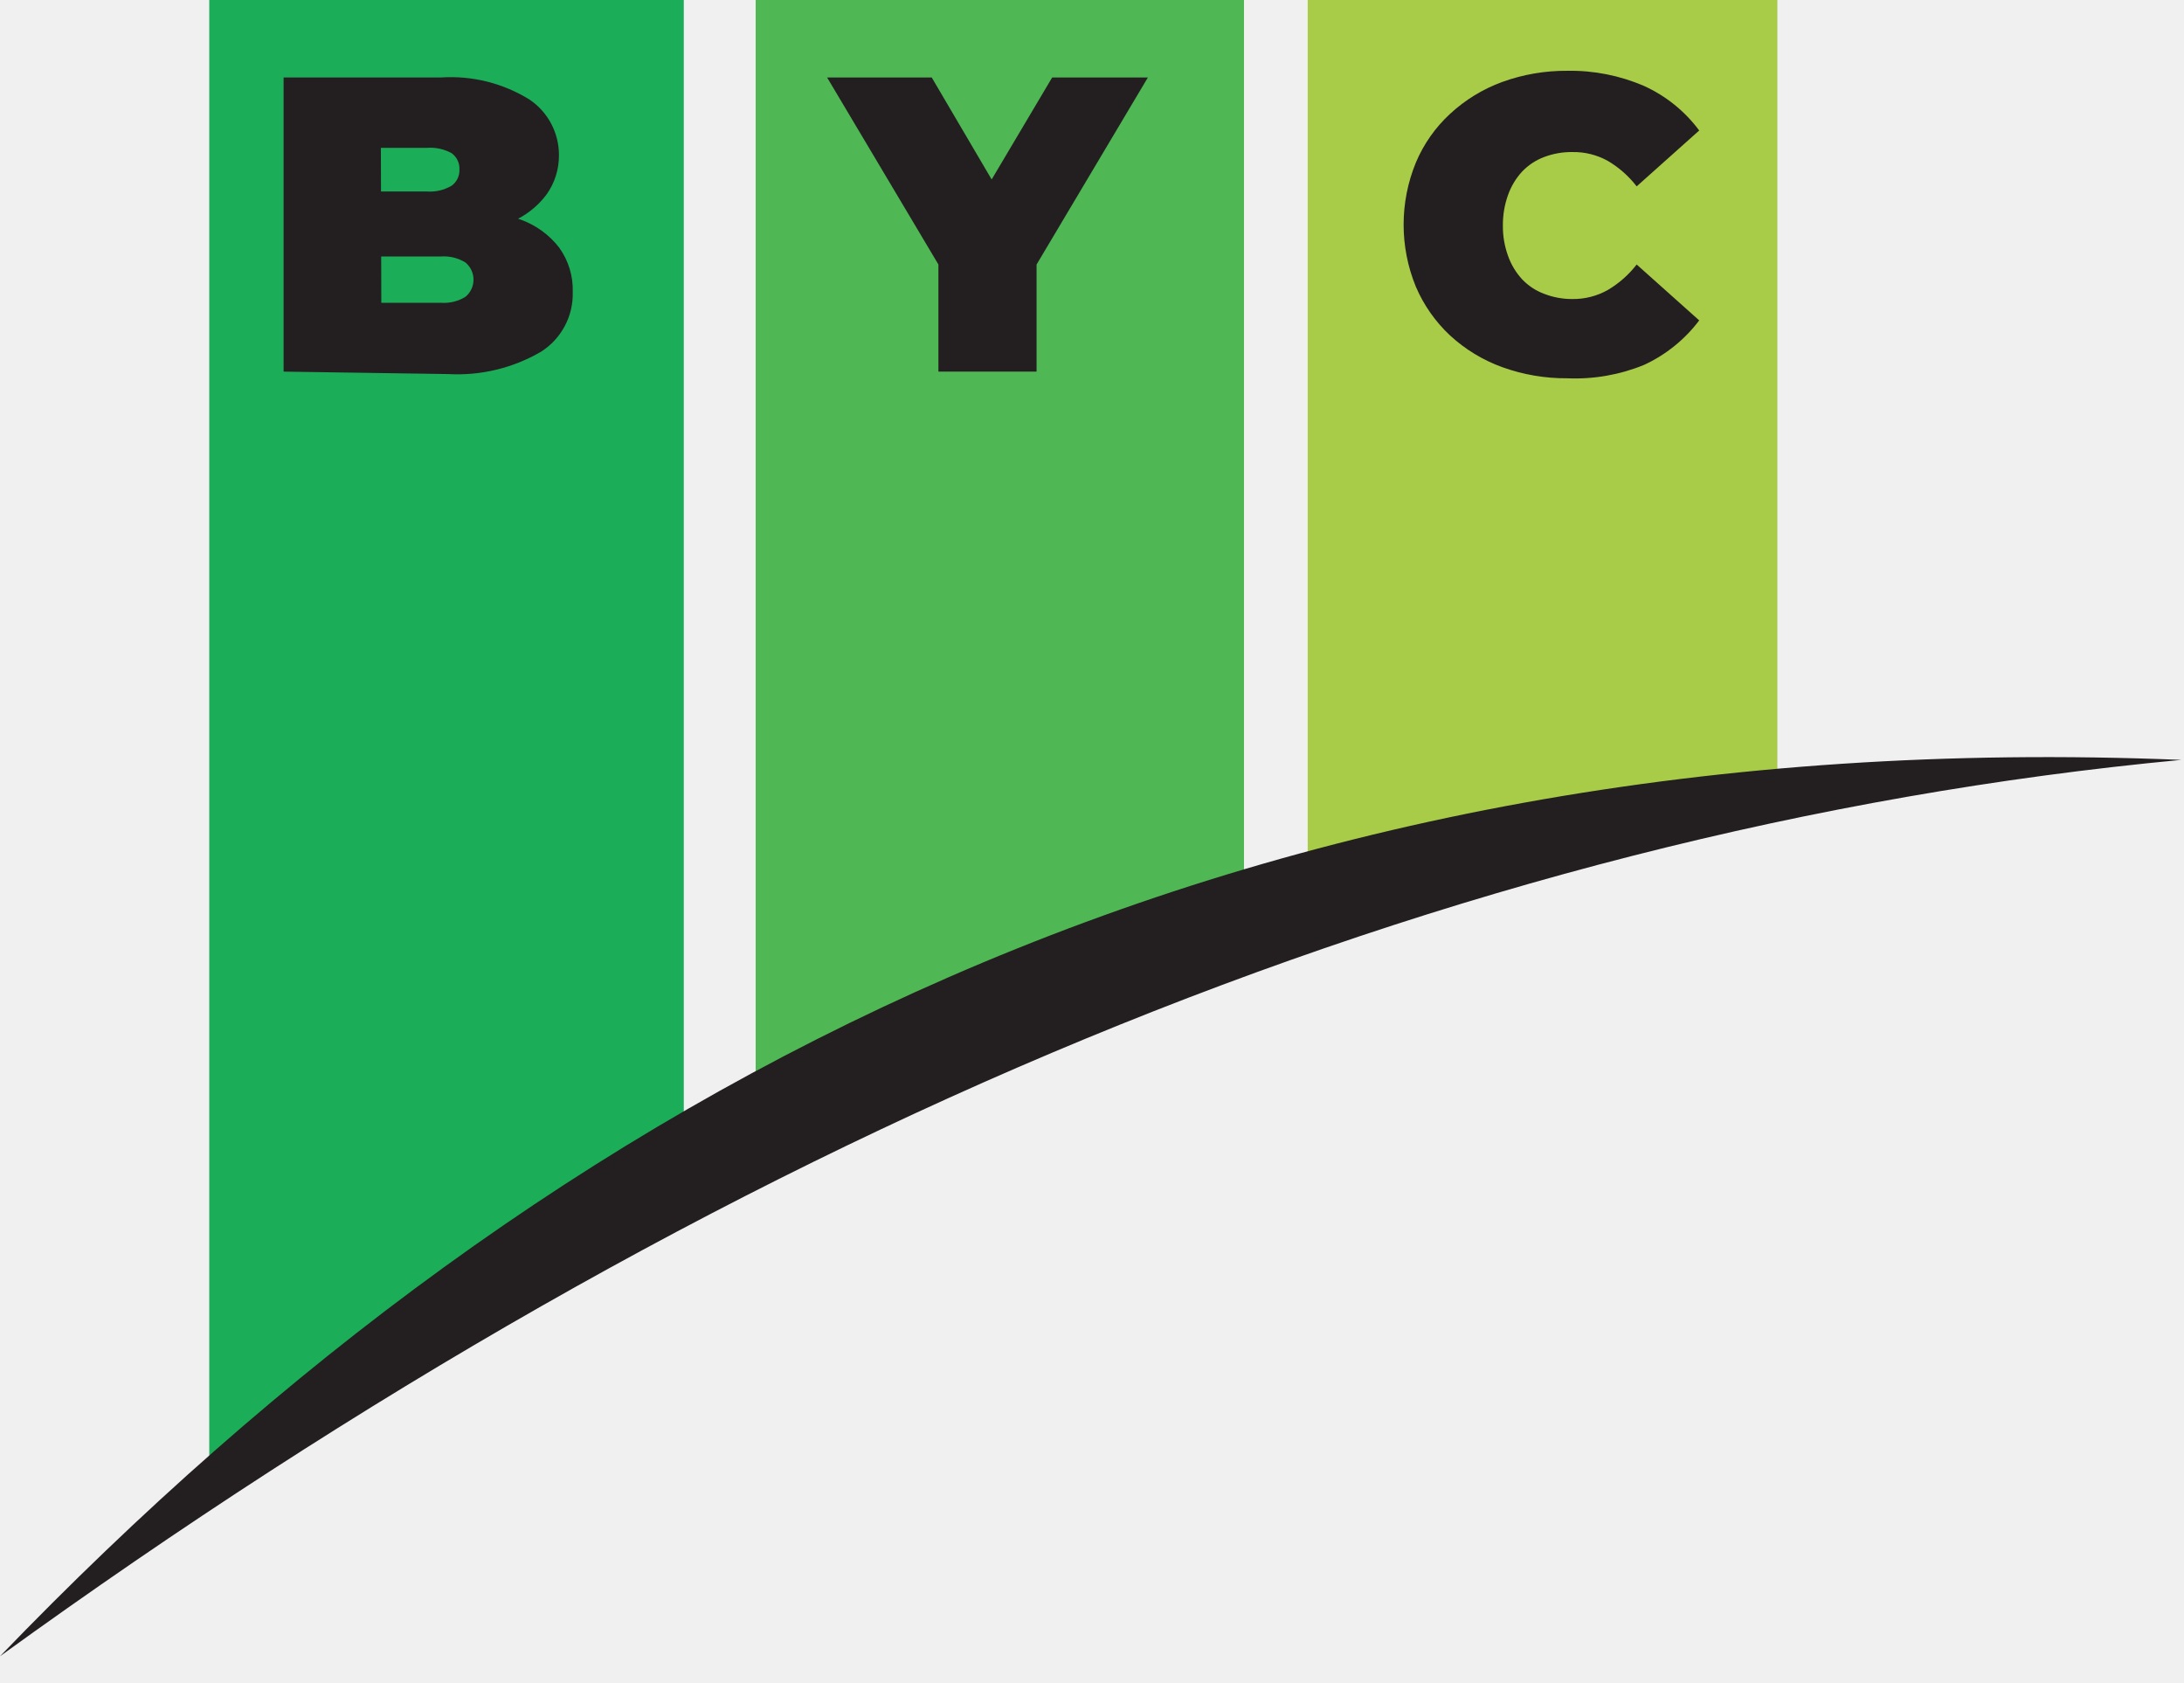
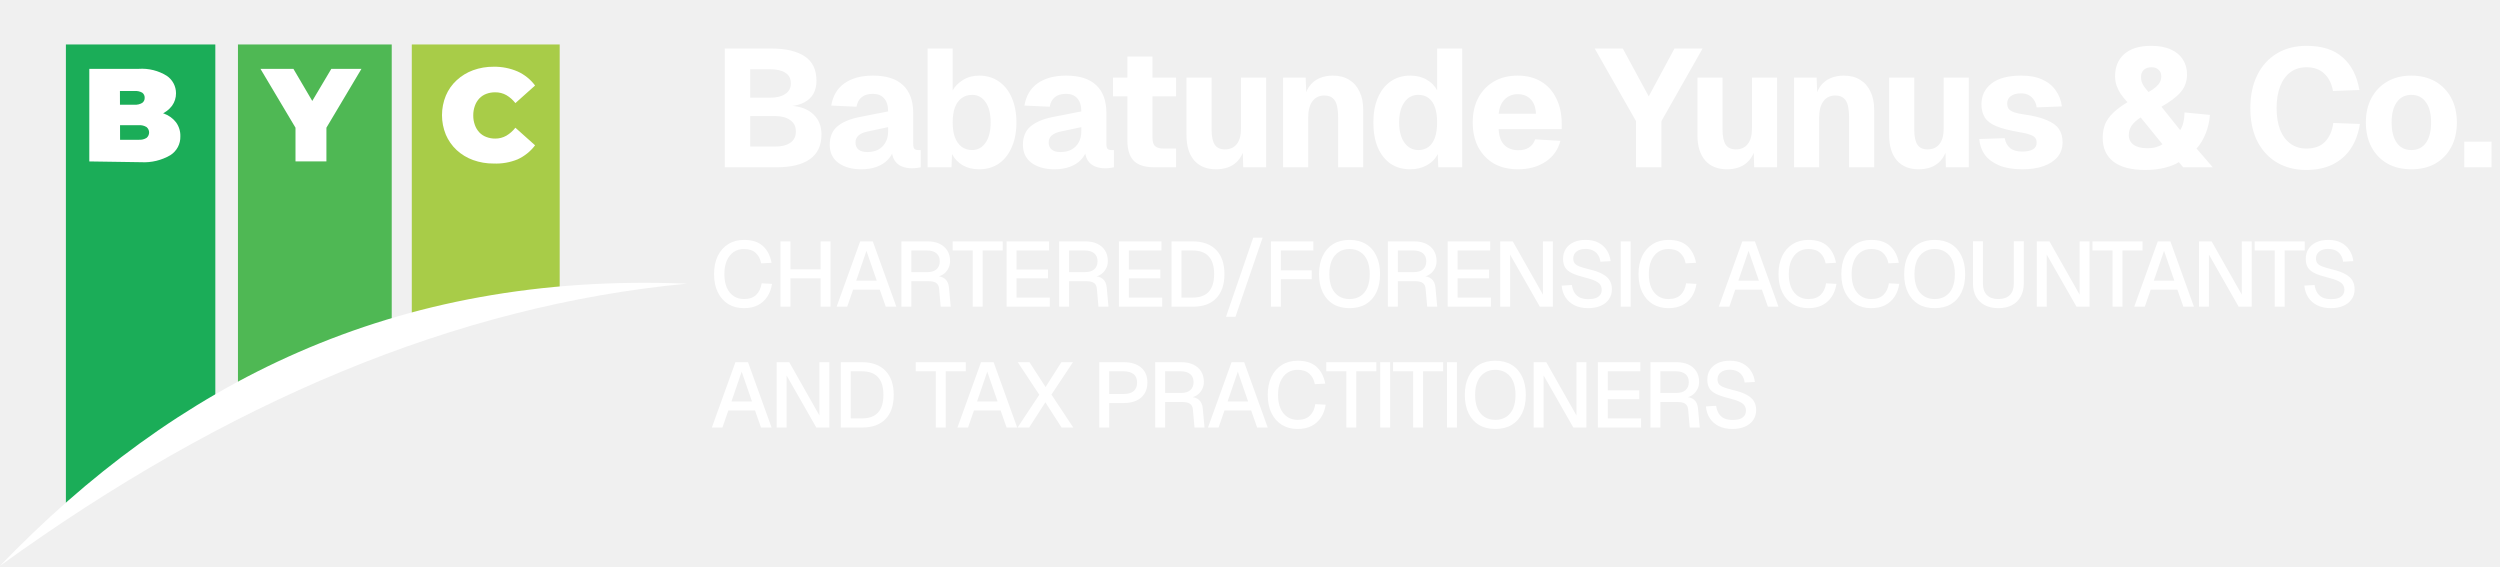
- <svg xmlns="http://www.w3.org/2000/svg" width="74" height="57" viewBox="0 0 74 57" fill="none">
-   <path d="M7.09 0H23.169V38.29L7.09 49.957V0Z" fill="#1BAD58" />
-   <path d="M25.604 0H42.15V30.416L25.604 37.03V0Z" fill="#4FB854" />
-   <path d="M60.222 0V27.105L44.309 30.416V0H60.222Z" fill="#A8CC48" />
-   <path d="M73.91 25.74C42.234 24.451 18.855 36.533 0 56.104C24.375 38.464 49.082 28.078 73.91 25.74Z" fill="#231F20" />
-   <path d="M9.609 12.588V2.625H14.934C15.994 2.553 17.049 2.817 17.951 3.379C18.255 3.587 18.505 3.866 18.677 4.192C18.849 4.518 18.939 4.881 18.939 5.249C18.944 5.73 18.796 6.201 18.516 6.592C18.204 7.008 17.784 7.331 17.302 7.527C16.675 7.77 16.006 7.885 15.334 7.866L15.62 7.112C16.306 7.096 16.988 7.206 17.634 7.436C18.153 7.621 18.609 7.951 18.946 8.387C19.262 8.825 19.424 9.355 19.406 9.895C19.417 10.297 19.324 10.694 19.134 11.048C18.945 11.403 18.667 11.702 18.328 11.916C17.378 12.469 16.287 12.732 15.19 12.671L9.609 12.588ZM12.92 10.257H14.941C15.232 10.278 15.523 10.207 15.771 10.053C15.857 9.983 15.925 9.894 15.972 9.794C16.02 9.693 16.044 9.584 16.044 9.473C16.044 9.362 16.02 9.252 15.972 9.152C15.925 9.052 15.857 8.963 15.771 8.892C15.523 8.739 15.232 8.667 14.941 8.688H12.679V6.486H14.466C14.759 6.508 15.051 6.439 15.303 6.29C15.389 6.228 15.457 6.146 15.503 6.052C15.549 5.957 15.571 5.852 15.567 5.747C15.573 5.639 15.552 5.532 15.506 5.435C15.46 5.337 15.39 5.253 15.303 5.189C15.048 5.049 14.757 4.986 14.466 5.008H12.905L12.92 10.257Z" fill="#231F20" />
-   <path d="M31.796 12.588V8.221L32.55 10.227L28.025 2.625H31.57L34.624 7.821H32.566L35.65 2.625H38.893L34.368 10.227L35.122 8.221V12.588H31.796Z" fill="#231F20" />
-   <path d="M53.109 12.814C52.356 12.82 51.608 12.692 50.9 12.437C50.246 12.2 49.646 11.836 49.135 11.366C48.637 10.902 48.242 10.339 47.974 9.714C47.42 8.366 47.42 6.854 47.974 5.506C48.238 4.878 48.634 4.315 49.135 3.854C49.646 3.382 50.246 3.015 50.9 2.776C51.608 2.52 52.356 2.392 53.109 2.398C54.001 2.383 54.885 2.558 55.704 2.911C56.445 3.248 57.089 3.767 57.574 4.42L55.455 6.313C55.188 5.967 54.858 5.675 54.482 5.453C54.116 5.248 53.702 5.143 53.283 5.151C52.956 5.145 52.631 5.202 52.325 5.317C52.039 5.423 51.781 5.593 51.571 5.815C51.361 6.044 51.199 6.313 51.096 6.607C50.977 6.938 50.919 7.288 50.922 7.64C50.918 7.989 50.977 8.337 51.096 8.666C51.199 8.959 51.361 9.228 51.571 9.458C51.781 9.68 52.039 9.85 52.325 9.955C52.63 10.073 52.956 10.132 53.283 10.129C53.703 10.134 54.117 10.027 54.482 9.82C54.858 9.597 55.188 9.305 55.455 8.96L57.574 10.853C57.085 11.502 56.442 12.02 55.704 12.361C54.882 12.697 53.997 12.852 53.109 12.814Z" fill="#231F20" />
+ <svg xmlns="http://www.w3.org/2000/svg" width="269" height="61" viewBox="0 0 269 61" fill="none">
+   <path d="M7.09 4.782H23.169V43.072L7.09 54.739V4.782Z" fill="#1BAD58" />
+   <path d="M25.604 4.782H42.15V35.198L25.604 41.813V4.782Z" fill="#4FB854" />
+   <path d="M60.222 4.782V31.888L44.309 35.198V4.782H60.222Z" fill="#A8CC48" />
+   <path d="M73.91 30.523C42.234 29.233 18.855 41.315 0 60.886C24.375 43.246 49.082 32.861 73.91 30.523Z" fill="white" />
+   <path d="M9.609 17.37V7.407H14.934C15.994 7.336 17.049 7.599 17.951 8.161C18.255 8.369 18.505 8.648 18.677 8.974C18.849 9.3 18.939 9.663 18.939 10.031C18.944 10.512 18.796 10.983 18.516 11.374C18.204 11.79 17.784 12.113 17.302 12.309C16.675 12.552 16.006 12.667 15.334 12.649L15.62 11.894C16.306 11.878 16.988 11.988 17.634 12.219C18.153 12.403 18.609 12.733 18.946 13.169C19.262 13.607 19.424 14.137 19.406 14.677C19.417 15.079 19.324 15.476 19.134 15.831C18.945 16.185 18.667 16.484 18.328 16.698C17.378 17.252 16.287 17.514 15.19 17.453L9.609 17.37ZM12.92 15.039H14.941C15.232 15.06 15.523 14.989 15.771 14.836C15.857 14.765 15.925 14.676 15.972 14.576C16.02 14.475 16.044 14.366 16.044 14.255C16.044 14.144 16.02 14.034 15.972 13.934C15.925 13.834 15.857 13.745 15.771 13.674C15.523 13.521 15.232 13.45 14.941 13.471H12.679V11.268H14.466C14.759 11.29 15.051 11.221 15.303 11.072C15.389 11.01 15.457 10.928 15.503 10.834C15.549 10.739 15.571 10.634 15.567 10.529C15.573 10.422 15.552 10.314 15.506 10.217C15.46 10.119 15.39 10.035 15.303 9.971C15.048 9.831 14.757 9.768 14.466 9.79H12.905L12.92 15.039Z" fill="white" />
+   <path d="M31.796 17.37V13.003L32.55 15.009L28.025 7.407H31.57L34.624 12.604H32.566L35.65 7.407H38.893L34.368 15.009L35.122 13.003V17.37H31.796Z" fill="white" />
+   <path d="M53.109 17.596C52.356 17.602 51.608 17.475 50.9 17.219C50.246 16.983 49.646 16.619 49.135 16.148C48.637 15.684 48.242 15.121 47.974 14.496C47.42 13.148 47.42 11.636 47.974 10.288C48.238 9.66 48.634 9.097 49.135 8.636C49.646 8.164 50.246 7.797 50.9 7.558C51.608 7.302 52.356 7.174 53.109 7.181C54.001 7.165 54.885 7.34 55.704 7.693C56.445 8.03 57.089 8.549 57.574 9.202L55.455 11.095C55.188 10.749 54.858 10.457 54.482 10.235C54.116 10.03 53.702 9.926 53.283 9.933C52.956 9.928 52.631 9.984 52.325 10.099C52.039 10.205 51.781 10.375 51.571 10.597C51.361 10.826 51.199 11.096 51.096 11.389C50.977 11.72 50.919 12.07 50.922 12.422C50.918 12.772 50.977 13.119 51.096 13.448C51.199 13.741 51.361 14.011 51.571 14.24C51.781 14.462 52.039 14.632 52.325 14.738C52.63 14.856 52.956 14.915 53.283 14.911C53.703 14.916 54.117 14.809 54.482 14.602C54.858 14.379 55.188 14.088 55.455 13.742L57.574 15.635C57.085 16.284 56.442 16.802 55.704 17.143C54.882 17.48 53.997 17.634 53.109 17.596Z" fill="white" />
+   <path d="M77.987 18V5.22H82.955C84.539 5.22 85.751 5.502 86.591 6.066C87.431 6.618 87.851 7.494 87.851 8.694C87.851 9.222 87.743 9.684 87.527 10.08C87.311 10.464 86.993 10.77 86.573 10.998C86.165 11.226 85.667 11.364 85.079 11.412V11.376C86.147 11.448 86.963 11.76 87.527 12.312C88.103 12.852 88.391 13.572 88.391 14.472C88.391 15.66 87.971 16.548 87.131 17.136C86.303 17.712 85.115 18 83.567 18H77.987ZM80.723 15.768H83.441C84.101 15.768 84.629 15.636 85.025 15.372C85.433 15.096 85.637 14.688 85.637 14.148C85.637 13.608 85.433 13.2 85.025 12.924C84.629 12.636 84.101 12.492 83.441 12.492H80.723V15.768ZM80.723 10.512H82.883C83.555 10.512 84.089 10.38 84.485 10.116C84.893 9.852 85.097 9.474 85.097 8.982C85.097 8.454 84.899 8.07 84.503 7.83C84.119 7.578 83.579 7.452 82.883 7.452H80.723V10.512ZM92.663 18.216C91.667 18.216 90.851 17.988 90.215 17.532C89.591 17.064 89.279 16.416 89.279 15.588C89.279 14.736 89.543 14.082 90.071 13.626C90.611 13.158 91.403 12.816 92.447 12.6L95.561 11.988C95.561 11.364 95.417 10.896 95.129 10.584C94.853 10.26 94.451 10.098 93.923 10.098C93.407 10.098 93.005 10.218 92.717 10.458C92.429 10.686 92.243 11.028 92.159 11.484L89.441 11.358C89.621 10.302 90.095 9.504 90.863 8.964C91.643 8.412 92.663 8.136 93.923 8.136C95.363 8.136 96.443 8.478 97.163 9.162C97.895 9.846 98.261 10.848 98.261 12.168V15.462C98.261 15.738 98.303 15.924 98.387 16.02C98.483 16.104 98.621 16.146 98.801 16.146H99.071V18C98.987 18.024 98.849 18.048 98.657 18.072C98.477 18.096 98.297 18.108 98.117 18.108C97.733 18.108 97.373 18.042 97.037 17.91C96.713 17.778 96.449 17.556 96.245 17.244C96.041 16.92 95.939 16.464 95.939 15.876L96.173 16.056C96.053 16.488 95.837 16.866 95.525 17.19C95.225 17.514 94.829 17.766 94.337 17.946C93.857 18.126 93.299 18.216 92.663 18.216ZM93.311 16.362C93.755 16.362 94.145 16.278 94.481 16.11C94.817 15.93 95.081 15.672 95.273 15.336C95.465 15 95.561 14.604 95.561 14.148V13.68L93.365 14.148C92.933 14.232 92.603 14.376 92.375 14.58C92.159 14.772 92.051 15.024 92.051 15.336C92.051 15.66 92.159 15.912 92.375 16.092C92.591 16.272 92.903 16.362 93.311 16.362ZM105.352 18.216C104.68 18.216 104.092 18.072 103.588 17.784C103.096 17.496 102.712 17.094 102.436 16.578L102.382 18H99.808V5.22H102.508V9.72C102.76 9.276 103.132 8.904 103.624 8.604C104.116 8.292 104.692 8.136 105.352 8.136C106.168 8.136 106.876 8.346 107.476 8.766C108.076 9.174 108.538 9.756 108.862 10.512C109.198 11.268 109.366 12.156 109.366 13.176C109.366 14.196 109.198 15.084 108.862 15.84C108.538 16.596 108.076 17.184 107.476 17.604C106.876 18.012 106.168 18.216 105.352 18.216ZM104.596 16.146C105.196 16.146 105.676 15.888 106.036 15.372C106.408 14.844 106.594 14.112 106.594 13.176C106.594 12.24 106.414 11.514 106.054 10.998C105.694 10.47 105.214 10.206 104.614 10.206C104.17 10.206 103.786 10.326 103.462 10.566C103.15 10.794 102.91 11.13 102.742 11.574C102.586 12.018 102.508 12.552 102.508 13.176C102.508 13.788 102.586 14.316 102.742 14.76C102.91 15.204 103.15 15.546 103.462 15.786C103.786 16.026 104.164 16.146 104.596 16.146ZM113.45 18.216C112.454 18.216 111.638 17.988 111.002 17.532C110.378 17.064 110.066 16.416 110.066 15.588C110.066 14.736 110.33 14.082 110.858 13.626C111.398 13.158 112.19 12.816 113.234 12.6L116.348 11.988C116.348 11.364 116.204 10.896 115.916 10.584C115.64 10.26 115.238 10.098 114.71 10.098C114.194 10.098 113.792 10.218 113.504 10.458C113.216 10.686 113.03 11.028 112.946 11.484L110.228 11.358C110.408 10.302 110.882 9.504 111.65 8.964C112.43 8.412 113.45 8.136 114.71 8.136C116.15 8.136 117.23 8.478 117.95 9.162C118.682 9.846 119.048 10.848 119.048 12.168V15.462C119.048 15.738 119.09 15.924 119.174 16.02C119.27 16.104 119.408 16.146 119.588 16.146H119.858V18C119.774 18.024 119.636 18.048 119.444 18.072C119.264 18.096 119.084 18.108 118.904 18.108C118.52 18.108 118.16 18.042 117.824 17.91C117.5 17.778 117.236 17.556 117.032 17.244C116.828 16.92 116.726 16.464 116.726 15.876L116.96 16.056C116.84 16.488 116.624 16.866 116.312 17.19C116.012 17.514 115.616 17.766 115.124 17.946C114.644 18.126 114.086 18.216 113.45 18.216ZM114.098 16.362C114.542 16.362 114.932 16.278 115.268 16.11C115.604 15.93 115.868 15.672 116.06 15.336C116.252 15 116.348 14.604 116.348 14.148V13.68L114.152 14.148C113.72 14.232 113.39 14.376 113.162 14.58C112.946 14.772 112.838 15.024 112.838 15.336C112.838 15.66 112.946 15.912 113.162 16.092C113.378 16.272 113.69 16.362 114.098 16.362ZM124.204 18C123.208 18 122.476 17.772 122.008 17.316C121.54 16.848 121.306 16.11 121.306 15.102V6.084H124.006V14.778C124.006 15.246 124.102 15.564 124.294 15.732C124.498 15.9 124.798 15.984 125.194 15.984H126.544V18H124.204ZM119.758 10.368V8.352H126.544V10.368H119.758ZM130.835 18.216C129.839 18.216 129.059 17.898 128.495 17.262C127.943 16.614 127.667 15.714 127.667 14.562V8.352H130.367V13.932C130.367 14.676 130.481 15.222 130.709 15.57C130.937 15.906 131.297 16.074 131.789 16.074C132.341 16.074 132.767 15.888 133.067 15.516C133.379 15.132 133.535 14.562 133.535 13.806V8.352H136.235V18H133.769L133.697 15.228L134.039 15.3C133.895 16.26 133.553 16.986 133.013 17.478C132.473 17.97 131.747 18.216 130.835 18.216ZM138.06 18V8.352H140.49L140.598 11.178L140.256 11.088C140.352 10.368 140.544 9.792 140.832 9.36C141.132 8.928 141.504 8.616 141.948 8.424C142.392 8.232 142.878 8.136 143.406 8.136C144.102 8.136 144.69 8.286 145.17 8.586C145.662 8.886 146.034 9.312 146.286 9.864C146.55 10.404 146.682 11.046 146.682 11.79V18H143.982V12.69C143.982 12.174 143.94 11.736 143.856 11.376C143.772 11.016 143.622 10.746 143.406 10.566C143.19 10.374 142.89 10.278 142.506 10.278C141.942 10.278 141.51 10.488 141.21 10.908C140.91 11.316 140.76 11.91 140.76 12.69V18H138.06ZM151.734 18.216C150.918 18.216 150.21 18.012 149.61 17.604C149.022 17.184 148.566 16.602 148.242 15.858C147.93 15.102 147.774 14.208 147.774 13.176C147.774 12.144 147.936 11.256 148.26 10.512C148.584 9.756 149.04 9.174 149.628 8.766C150.228 8.346 150.93 8.136 151.734 8.136C152.418 8.136 153.006 8.28 153.498 8.568C154.002 8.844 154.38 9.228 154.632 9.72V5.22H157.332V18H154.758L154.704 16.578C154.44 17.094 154.044 17.496 153.516 17.784C153 18.072 152.406 18.216 151.734 18.216ZM152.616 16.146C153.048 16.146 153.414 16.032 153.714 15.804C154.014 15.576 154.242 15.246 154.398 14.814C154.554 14.37 154.632 13.824 154.632 13.176C154.632 12.516 154.554 11.97 154.398 11.538C154.242 11.094 154.014 10.764 153.714 10.548C153.414 10.32 153.048 10.206 152.616 10.206C151.98 10.206 151.476 10.476 151.104 11.016C150.732 11.544 150.546 12.264 150.546 13.176C150.546 14.076 150.732 14.796 151.104 15.336C151.488 15.876 151.992 16.146 152.616 16.146ZM163.326 18.216C162.342 18.216 161.484 18.012 160.752 17.604C160.032 17.184 159.468 16.596 159.06 15.84C158.664 15.084 158.466 14.196 158.466 13.176C158.466 12.156 158.664 11.274 159.06 10.53C159.468 9.774 160.032 9.186 160.752 8.766C161.472 8.346 162.324 8.136 163.308 8.136C164.268 8.136 165.102 8.346 165.81 8.766C166.518 9.186 167.064 9.786 167.448 10.566C167.844 11.346 168.042 12.276 168.042 13.356V13.896H161.256C161.292 14.664 161.496 15.234 161.868 15.606C162.252 15.978 162.756 16.164 163.38 16.164C163.836 16.164 164.214 16.068 164.514 15.876C164.826 15.684 165.048 15.39 165.18 14.994L167.898 15.156C167.646 16.116 167.112 16.866 166.296 17.406C165.48 17.946 164.49 18.216 163.326 18.216ZM161.256 12.24H165.27C165.234 11.532 165.036 11.004 164.676 10.656C164.328 10.308 163.872 10.134 163.308 10.134C162.744 10.134 162.276 10.32 161.904 10.692C161.544 11.052 161.328 11.568 161.256 12.24ZM176.034 18V13.032L171.588 5.22H174.612L177.402 10.368L180.174 5.22H183.198L178.77 13.032V18H176.034ZM185.813 18.216C184.817 18.216 184.037 17.898 183.473 17.262C182.921 16.614 182.645 15.714 182.645 14.562V8.352H185.345V13.932C185.345 14.676 185.459 15.222 185.687 15.57C185.915 15.906 186.275 16.074 186.767 16.074C187.319 16.074 187.745 15.888 188.045 15.516C188.357 15.132 188.513 14.562 188.513 13.806V8.352H191.213V18H188.747L188.675 15.228L189.017 15.3C188.873 16.26 188.531 16.986 187.991 17.478C187.451 17.97 186.725 18.216 185.813 18.216ZM193.039 18V8.352H195.469L195.577 11.178L195.235 11.088C195.331 10.368 195.523 9.792 195.811 9.36C196.111 8.928 196.483 8.616 196.927 8.424C197.371 8.232 197.857 8.136 198.385 8.136C199.081 8.136 199.669 8.286 200.149 8.586C200.641 8.886 201.013 9.312 201.265 9.864C201.529 10.404 201.661 11.046 201.661 11.79V18H198.961V12.69C198.961 12.174 198.919 11.736 198.835 11.376C198.751 11.016 198.601 10.746 198.385 10.566C198.169 10.374 197.869 10.278 197.485 10.278C196.921 10.278 196.489 10.488 196.189 10.908C195.889 11.316 195.739 11.91 195.739 12.69V18H193.039ZM206.442 18.216C205.446 18.216 204.666 17.898 204.102 17.262C203.55 16.614 203.274 15.714 203.274 14.562V8.352H205.974V13.932C205.974 14.676 206.088 15.222 206.316 15.57C206.544 15.906 206.904 16.074 207.396 16.074C207.948 16.074 208.374 15.888 208.674 15.516C208.986 15.132 209.142 14.562 209.142 13.806V8.352H211.842V18H209.376L209.304 15.228L209.646 15.3C209.502 16.26 209.16 16.986 208.62 17.478C208.08 17.97 207.354 18.216 206.442 18.216ZM217.614 18.216C216.618 18.216 215.784 18.078 215.112 17.802C214.44 17.514 213.924 17.13 213.564 16.65C213.216 16.158 213.018 15.594 212.97 14.958L215.706 14.868C215.79 15.324 215.982 15.678 216.282 15.93C216.582 16.182 217.026 16.308 217.614 16.308C218.094 16.308 218.466 16.23 218.73 16.074C219.006 15.918 219.144 15.678 219.144 15.354C219.144 15.15 219.096 14.982 219 14.85C218.904 14.706 218.712 14.586 218.424 14.49C218.148 14.382 217.734 14.286 217.182 14.202C216.162 14.022 215.364 13.812 214.788 13.572C214.212 13.332 213.804 13.02 213.564 12.636C213.324 12.252 213.204 11.784 213.204 11.232C213.204 10.308 213.558 9.564 214.266 9C214.986 8.424 216.06 8.136 217.488 8.136C218.4 8.136 219.162 8.28 219.774 8.568C220.398 8.856 220.878 9.252 221.214 9.756C221.562 10.248 221.778 10.812 221.862 11.448L219.144 11.556C219.108 11.244 219.012 10.98 218.856 10.764C218.712 10.536 218.526 10.362 218.298 10.242C218.07 10.11 217.794 10.044 217.47 10.044C216.99 10.044 216.618 10.146 216.354 10.35C216.102 10.542 215.976 10.8 215.976 11.124C215.976 11.364 216.03 11.562 216.138 11.718C216.258 11.862 216.45 11.982 216.714 12.078C216.978 12.174 217.332 12.252 217.776 12.312C218.808 12.456 219.624 12.66 220.224 12.924C220.836 13.176 221.274 13.494 221.538 13.878C221.802 14.262 221.934 14.736 221.934 15.3C221.934 15.924 221.754 16.452 221.394 16.884C221.034 17.316 220.53 17.646 219.882 17.874C219.246 18.102 218.49 18.216 217.614 18.216ZM230.823 18.288C229.335 18.288 228.201 17.994 227.421 17.406C226.641 16.806 226.251 15.954 226.251 14.85C226.251 14.298 226.335 13.806 226.503 13.374C226.683 12.942 226.971 12.534 227.367 12.15C227.763 11.766 228.279 11.382 228.915 10.998C228.639 10.698 228.399 10.404 228.195 10.116C228.003 9.816 227.853 9.516 227.745 9.216C227.637 8.904 227.583 8.562 227.583 8.19C227.583 7.194 227.913 6.402 228.573 5.814C229.245 5.226 230.205 4.932 231.453 4.932C232.305 4.932 233.019 5.064 233.595 5.328C234.171 5.592 234.603 5.958 234.891 6.426C235.179 6.882 235.323 7.404 235.323 7.992C235.323 8.748 235.095 9.39 234.639 9.918C234.195 10.434 233.505 10.956 232.569 11.484L234.585 14.004C234.885 13.56 235.041 12.924 235.053 12.096L237.789 12.366C237.741 13.05 237.591 13.71 237.339 14.346C237.087 14.982 236.757 15.528 236.349 15.984L238.095 18H234.909L234.441 17.442C234.057 17.694 233.547 17.898 232.911 18.054C232.287 18.21 231.591 18.288 230.823 18.288ZM231.039 15.948C231.435 15.948 231.765 15.906 232.029 15.822C232.305 15.738 232.521 15.636 232.677 15.516L230.337 12.636C229.893 12.924 229.569 13.218 229.365 13.518C229.161 13.818 229.059 14.16 229.059 14.544C229.059 14.964 229.227 15.306 229.563 15.57C229.911 15.822 230.403 15.948 231.039 15.948ZM231.183 9.9C231.507 9.72 231.765 9.546 231.957 9.378C232.161 9.198 232.311 9.018 232.407 8.838C232.503 8.658 232.551 8.454 232.551 8.226C232.551 7.914 232.455 7.674 232.263 7.506C232.083 7.326 231.831 7.236 231.507 7.236C231.147 7.236 230.865 7.332 230.661 7.524C230.469 7.716 230.373 7.974 230.373 8.298C230.373 8.466 230.397 8.634 230.445 8.802C230.493 8.958 230.577 9.126 230.697 9.306C230.829 9.486 230.991 9.684 231.183 9.9ZM248.13 18.288C246.966 18.288 245.928 18.024 245.016 17.496C244.116 16.968 243.408 16.206 242.892 15.21C242.388 14.214 242.136 13.02 242.136 11.628C242.136 10.272 242.382 9.096 242.874 8.1C243.366 7.092 244.068 6.312 244.98 5.76C245.892 5.208 246.96 4.932 248.184 4.932C249.852 4.932 251.148 5.346 252.072 6.174C253.008 6.99 253.608 8.16 253.872 9.684L251.028 9.792C250.884 8.988 250.572 8.364 250.092 7.92C249.612 7.464 248.976 7.236 248.184 7.236C247.5 7.236 246.918 7.416 246.438 7.776C245.958 8.136 245.592 8.646 245.34 9.306C245.088 9.966 244.962 10.74 244.962 11.628C244.962 12.528 245.088 13.308 245.34 13.968C245.604 14.616 245.976 15.114 246.456 15.462C246.936 15.81 247.506 15.984 248.166 15.984C249.03 15.984 249.696 15.744 250.164 15.264C250.644 14.772 250.944 14.094 251.064 13.23L253.926 13.338C253.758 14.382 253.428 15.27 252.936 16.002C252.444 16.734 251.796 17.298 250.992 17.694C250.2 18.09 249.246 18.288 248.13 18.288ZM259.463 18.216C258.479 18.216 257.621 18.012 256.889 17.604C256.157 17.184 255.587 16.596 255.179 15.84C254.771 15.084 254.567 14.196 254.567 13.176C254.567 12.156 254.771 11.274 255.179 10.53C255.587 9.774 256.157 9.186 256.889 8.766C257.621 8.346 258.479 8.136 259.463 8.136C260.447 8.136 261.305 8.346 262.037 8.766C262.769 9.186 263.339 9.774 263.747 10.53C264.155 11.274 264.359 12.156 264.359 13.176C264.359 14.196 264.155 15.084 263.747 15.84C263.339 16.596 262.769 17.184 262.037 17.604C261.305 18.012 260.447 18.216 259.463 18.216ZM259.463 16.146C260.135 16.146 260.657 15.888 261.029 15.372C261.401 14.844 261.587 14.112 261.587 13.176C261.587 12.24 261.401 11.514 261.029 10.998C260.657 10.47 260.135 10.206 259.463 10.206C258.791 10.206 258.269 10.47 257.897 10.998C257.525 11.514 257.339 12.24 257.339 13.176C257.339 14.112 257.525 14.844 257.897 15.372C258.269 15.888 258.791 16.146 259.463 16.146ZM265.154 18V15.246H268.088V18H265.154Z" fill="white" />
+   <path d="M80.042 33.158C79.408 33.158 78.85 33.013 78.368 32.723C77.887 32.426 77.51 32.003 77.24 31.456C76.969 30.908 76.834 30.254 76.834 29.495C76.834 28.743 76.966 28.093 77.23 27.545C77.501 26.991 77.877 26.565 78.359 26.268C78.84 25.964 79.405 25.813 80.052 25.813C80.923 25.813 81.599 26.03 82.081 26.466C82.563 26.902 82.876 27.506 83.022 28.278L81.903 28.337C81.81 27.855 81.612 27.479 81.309 27.209C81.005 26.931 80.586 26.793 80.052 26.793C79.623 26.793 79.25 26.902 78.933 27.119C78.623 27.337 78.378 27.647 78.2 28.05C78.029 28.453 77.943 28.934 77.943 29.495C77.943 30.056 78.029 30.538 78.2 30.941C78.378 31.343 78.626 31.65 78.943 31.861C79.26 32.073 79.626 32.178 80.042 32.178C80.609 32.178 81.048 32.03 81.358 31.733C81.675 31.429 81.873 31.013 81.952 30.485L83.071 30.545C82.985 31.079 82.814 31.541 82.556 31.931C82.299 32.32 81.959 32.624 81.537 32.842C81.114 33.053 80.616 33.158 80.042 33.158ZM83.981 33V25.971H85.051V29.357L84.536 28.981H88.813L88.298 29.357V25.971H89.367V33H88.298V29.575L88.813 29.951H84.536L85.051 29.575V33H83.981ZM90.021 33L92.555 25.971H93.912L96.446 33H95.308L94.664 31.169H91.793L91.159 33H90.021ZM92.13 30.198H94.337L93.229 26.991L92.13 30.198ZM96.99 33V25.971H99.792C100.294 25.971 100.726 26.057 101.089 26.228C101.452 26.4 101.732 26.644 101.93 26.961C102.128 27.278 102.227 27.654 102.227 28.09C102.227 28.406 102.155 28.69 102.01 28.941C101.871 29.192 101.683 29.393 101.445 29.545C101.214 29.69 100.967 29.773 100.703 29.792L100.653 29.703C101.095 29.703 101.439 29.806 101.683 30.01C101.927 30.208 102.069 30.522 102.109 30.951L102.297 33H101.218L101.049 31.089C101.029 30.805 100.934 30.598 100.762 30.466C100.591 30.327 100.31 30.258 99.921 30.258H98.059V33H96.99ZM98.059 29.278H99.812C100.214 29.278 100.531 29.179 100.762 28.981C101 28.776 101.119 28.489 101.119 28.119C101.119 27.743 101 27.456 100.762 27.258C100.525 27.053 100.178 26.951 99.723 26.951H98.059V29.278ZM104.664 33V26.951H102.506V25.971H107.891V26.951H105.733V33H104.664ZM108.307 33V25.971H112.881V26.951H109.376V29H112.762V29.951H109.376V32.02H112.96V33H108.307ZM113.966 33V25.971H116.767C117.269 25.971 117.701 26.057 118.064 26.228C118.427 26.4 118.708 26.644 118.906 26.961C119.104 27.278 119.203 27.654 119.203 28.09C119.203 28.406 119.13 28.69 118.985 28.941C118.846 29.192 118.658 29.393 118.421 29.545C118.19 29.69 117.942 29.773 117.678 29.792L117.629 29.703C118.071 29.703 118.414 29.806 118.658 30.01C118.902 30.208 119.044 30.522 119.084 30.951L119.272 33H118.193L118.025 31.089C118.005 30.805 117.909 30.598 117.738 30.466C117.566 30.327 117.285 30.258 116.896 30.258H115.035V33H113.966ZM115.035 29.278H116.787C117.19 29.278 117.507 29.179 117.738 28.981C117.975 28.776 118.094 28.489 118.094 28.119C118.094 27.743 117.975 27.456 117.738 27.258C117.5 27.053 117.153 26.951 116.698 26.951H115.035V29.278ZM120.398 33V25.971H124.971V26.951H121.467V29H124.853V29.951H121.467V32.02H125.051V33H120.398ZM126.056 33V25.971H128.313C129.415 25.971 130.264 26.278 130.858 26.892C131.452 27.499 131.749 28.367 131.749 29.495C131.749 30.617 131.455 31.482 130.867 32.089C130.287 32.696 129.455 33 128.373 33H126.056ZM127.125 32.02H128.313C129.092 32.02 129.673 31.812 130.056 31.396C130.445 30.974 130.64 30.34 130.64 29.495C130.64 28.637 130.445 28 130.056 27.585C129.673 27.162 129.092 26.951 128.313 26.951H127.125V32.02ZM131.916 34.089L134.846 25.575H135.856L132.936 34.089H131.916ZM136.754 33V25.971H141.318V26.951H137.259L137.823 26.367V29.594L137.259 29.09H141.14V30.04H137.259L137.823 29.535V33H136.754ZM145.206 33.158C144.526 33.158 143.942 33.013 143.454 32.723C142.965 32.426 142.589 32.003 142.325 31.456C142.061 30.908 141.929 30.254 141.929 29.495C141.929 28.736 142.061 28.083 142.325 27.535C142.589 26.981 142.965 26.555 143.454 26.258C143.942 25.961 144.526 25.813 145.206 25.813C145.893 25.813 146.48 25.961 146.968 26.258C147.463 26.555 147.84 26.981 148.097 27.535C148.361 28.083 148.493 28.736 148.493 29.495C148.493 30.254 148.361 30.908 148.097 31.456C147.84 32.003 147.463 32.426 146.968 32.723C146.48 33.013 145.893 33.158 145.206 33.158ZM145.206 32.178C145.662 32.178 146.051 32.073 146.374 31.861C146.704 31.65 146.955 31.347 147.127 30.951C147.298 30.548 147.384 30.063 147.384 29.495C147.384 28.928 147.298 28.443 147.127 28.04C146.955 27.637 146.704 27.331 146.374 27.119C146.051 26.902 145.662 26.793 145.206 26.793C144.757 26.793 144.371 26.902 144.048 27.119C143.724 27.331 143.474 27.637 143.295 28.04C143.124 28.443 143.038 28.928 143.038 29.495C143.038 30.063 143.124 30.548 143.295 30.951C143.474 31.347 143.724 31.65 144.048 31.861C144.371 32.073 144.757 32.178 145.206 32.178ZM149.338 33V25.971H152.139C152.641 25.971 153.073 26.057 153.436 26.228C153.799 26.4 154.08 26.644 154.278 26.961C154.476 27.278 154.575 27.654 154.575 28.09C154.575 28.406 154.502 28.69 154.357 28.941C154.218 29.192 154.03 29.393 153.793 29.545C153.562 29.69 153.314 29.773 153.05 29.792L153.001 29.703C153.443 29.703 153.786 29.806 154.03 30.01C154.274 30.208 154.416 30.522 154.456 30.951L154.644 33H153.565L153.397 31.089C153.377 30.805 153.281 30.598 153.11 30.466C152.938 30.327 152.657 30.258 152.268 30.258H150.407V33H149.338ZM150.407 29.278H152.159C152.562 29.278 152.879 29.179 153.11 28.981C153.347 28.776 153.466 28.489 153.466 28.119C153.466 27.743 153.347 27.456 153.11 27.258C152.872 27.053 152.525 26.951 152.07 26.951H150.407V29.278ZM155.77 33V25.971H160.343V26.951H156.839V29H160.225V29.951H156.839V32.02H160.423V33H155.77ZM161.418 33V25.971H162.775L166.022 31.703V25.971H167.091V33H165.685L162.488 27.397V33H161.418ZM170.887 33.158C170.326 33.158 169.838 33.056 169.422 32.852C169.013 32.647 168.69 32.363 168.452 32C168.214 31.637 168.076 31.215 168.036 30.733L169.135 30.664C169.181 30.994 169.277 31.274 169.422 31.505C169.567 31.73 169.762 31.901 170.006 32.02C170.257 32.132 170.557 32.188 170.907 32.188C171.211 32.188 171.468 32.152 171.679 32.079C171.897 32 172.062 31.885 172.174 31.733C172.287 31.581 172.343 31.396 172.343 31.178C172.343 30.98 172.293 30.805 172.194 30.654C172.102 30.495 171.92 30.353 171.65 30.228C171.386 30.096 170.996 29.967 170.482 29.842C169.921 29.703 169.472 29.552 169.135 29.387C168.799 29.221 168.554 29.017 168.403 28.773C168.257 28.522 168.185 28.215 168.185 27.852C168.185 27.449 168.28 27.096 168.472 26.793C168.67 26.483 168.95 26.242 169.313 26.07C169.676 25.898 170.112 25.813 170.62 25.813C171.155 25.813 171.61 25.912 171.986 26.11C172.369 26.308 172.669 26.578 172.887 26.921C173.112 27.265 173.25 27.657 173.303 28.099L172.204 28.159C172.171 27.888 172.089 27.651 171.957 27.446C171.825 27.235 171.646 27.073 171.422 26.961C171.198 26.842 170.924 26.783 170.6 26.783C170.191 26.783 169.868 26.878 169.63 27.07C169.399 27.255 169.284 27.502 169.284 27.812C169.284 28.01 169.33 28.179 169.422 28.317C169.521 28.449 169.693 28.565 169.937 28.664C170.188 28.763 170.541 28.868 170.996 28.981C171.604 29.119 172.085 29.291 172.442 29.495C172.805 29.693 173.062 29.928 173.214 30.198C173.366 30.469 173.442 30.776 173.442 31.119C173.442 31.535 173.333 31.898 173.115 32.208C172.904 32.512 172.607 32.746 172.224 32.911C171.841 33.076 171.396 33.158 170.887 33.158ZM174.389 33V25.971H175.458V33H174.389ZM179.513 33.158C178.879 33.158 178.322 33.013 177.84 32.723C177.358 32.426 176.982 32.003 176.711 31.456C176.441 30.908 176.305 30.254 176.305 29.495C176.305 28.743 176.437 28.093 176.701 27.545C176.972 26.991 177.348 26.565 177.83 26.268C178.312 25.964 178.876 25.813 179.523 25.813C180.394 25.813 181.071 26.03 181.552 26.466C182.034 26.902 182.348 27.506 182.493 28.278L181.374 28.337C181.282 27.855 181.084 27.479 180.78 27.209C180.477 26.931 180.058 26.793 179.523 26.793C179.094 26.793 178.721 26.902 178.404 27.119C178.094 27.337 177.85 27.647 177.672 28.05C177.5 28.453 177.414 28.934 177.414 29.495C177.414 30.056 177.5 30.538 177.672 30.941C177.85 31.343 178.097 31.65 178.414 31.861C178.731 32.073 179.097 32.178 179.513 32.178C180.081 32.178 180.52 32.03 180.83 31.733C181.147 31.429 181.345 31.013 181.424 30.485L182.542 30.545C182.457 31.079 182.285 31.541 182.028 31.931C181.77 32.32 181.43 32.624 181.008 32.842C180.586 33.053 180.087 33.158 179.513 33.158ZM184.939 33L187.473 25.971H188.829L191.364 33H190.225L189.582 31.169H186.711L186.077 33H184.939ZM187.047 30.198H189.255L188.146 26.991L187.047 30.198ZM194.574 33.158C193.941 33.158 193.383 33.013 192.901 32.723C192.419 32.426 192.043 32.003 191.772 31.456C191.502 30.908 191.367 30.254 191.367 29.495C191.367 28.743 191.499 28.093 191.763 27.545C192.033 26.991 192.409 26.565 192.891 26.268C193.373 25.964 193.937 25.813 194.584 25.813C195.455 25.813 196.132 26.03 196.614 26.466C197.095 26.902 197.409 27.506 197.554 28.278L196.435 28.337C196.343 27.855 196.145 27.479 195.841 27.209C195.538 26.931 195.119 26.793 194.584 26.793C194.155 26.793 193.782 26.902 193.465 27.119C193.155 27.337 192.911 27.647 192.733 28.05C192.561 28.453 192.475 28.934 192.475 29.495C192.475 30.056 192.561 30.538 192.733 30.941C192.911 31.343 193.158 31.65 193.475 31.861C193.792 32.073 194.158 32.178 194.574 32.178C195.142 32.178 195.581 32.03 195.891 31.733C196.208 31.429 196.406 31.013 196.485 30.485L197.604 30.545C197.518 31.079 197.346 31.541 197.089 31.931C196.831 32.32 196.491 32.624 196.069 32.842C195.647 33.053 195.148 33.158 194.574 33.158ZM201.335 33.158C200.701 33.158 200.144 33.013 199.662 32.723C199.18 32.426 198.804 32.003 198.533 31.456C198.263 30.908 198.127 30.254 198.127 29.495C198.127 28.743 198.259 28.093 198.523 27.545C198.794 26.991 199.17 26.565 199.652 26.268C200.134 25.964 200.698 25.813 201.345 25.813C202.216 25.813 202.892 26.03 203.374 26.466C203.856 26.902 204.17 27.506 204.315 28.278L203.196 28.337C203.104 27.855 202.906 27.479 202.602 27.209C202.298 26.931 201.879 26.793 201.345 26.793C200.916 26.793 200.543 26.902 200.226 27.119C199.916 27.337 199.672 27.647 199.493 28.05C199.322 28.453 199.236 28.934 199.236 29.495C199.236 30.056 199.322 30.538 199.493 30.941C199.672 31.343 199.919 31.65 200.236 31.861C200.553 32.073 200.919 32.178 201.335 32.178C201.902 32.178 202.341 32.03 202.652 31.733C202.968 31.429 203.166 31.013 203.246 30.485L204.364 30.545C204.278 31.079 204.107 31.541 203.849 31.931C203.592 32.32 203.252 32.624 202.83 32.842C202.407 33.053 201.909 33.158 201.335 33.158ZM208.165 33.158C207.485 33.158 206.901 33.013 206.412 32.723C205.924 32.426 205.548 32.003 205.284 31.456C205.02 30.908 204.888 30.254 204.888 29.495C204.888 28.736 205.02 28.083 205.284 27.535C205.548 26.981 205.924 26.555 206.412 26.258C206.901 25.961 207.485 25.813 208.165 25.813C208.851 25.813 209.439 25.961 209.927 26.258C210.422 26.555 210.798 26.981 211.056 27.535C211.32 28.083 211.452 28.736 211.452 29.495C211.452 30.254 211.32 30.908 211.056 31.456C210.798 32.003 210.422 32.426 209.927 32.723C209.439 33.013 208.851 33.158 208.165 33.158ZM208.165 32.178C208.62 32.178 209.01 32.073 209.333 31.861C209.663 31.65 209.914 31.347 210.085 30.951C210.257 30.548 210.343 30.063 210.343 29.495C210.343 28.928 210.257 28.443 210.085 28.04C209.914 27.637 209.663 27.331 209.333 27.119C209.01 26.902 208.62 26.793 208.165 26.793C207.716 26.793 207.33 26.902 207.006 27.119C206.683 27.331 206.432 27.637 206.254 28.04C206.082 28.443 205.997 28.928 205.997 29.495C205.997 30.063 206.082 30.548 206.254 30.951C206.432 31.347 206.683 31.65 207.006 31.861C207.33 32.073 207.716 32.178 208.165 32.178ZM215.025 33.158C214.471 33.158 213.986 33.053 213.57 32.842C213.161 32.624 212.844 32.317 212.619 31.921C212.402 31.525 212.293 31.056 212.293 30.515V25.961H213.362V30.515C213.362 31.05 213.507 31.462 213.798 31.753C214.088 32.036 214.497 32.178 215.025 32.178C215.553 32.178 215.962 32.036 216.253 31.753C216.543 31.462 216.688 31.05 216.688 30.515V25.961H217.758V30.515C217.758 31.056 217.645 31.525 217.421 31.921C217.203 32.317 216.89 32.624 216.48 32.842C216.071 33.053 215.586 33.158 215.025 33.158ZM219.163 33V25.971H220.52L223.767 31.703V25.971H224.836V33H223.43L220.232 27.397V33H219.163ZM227.311 33V26.951H225.153V25.971H230.538V26.951H228.38V33H227.311ZM229.643 33L232.177 25.971H233.534L236.068 33H234.93L234.286 31.169H231.415L230.782 33H229.643ZM231.752 30.198H233.959L232.851 26.991L231.752 30.198ZM236.612 33V25.971H237.969L241.216 31.703V25.971H242.285V33H240.879L237.682 27.397V33H236.612ZM244.76 33V26.951H242.602V25.971H247.987V26.951H245.829V33H244.76ZM250.802 33.158C250.241 33.158 249.753 33.056 249.337 32.852C248.928 32.647 248.604 32.363 248.367 32C248.129 31.637 247.99 31.215 247.951 30.733L249.05 30.664C249.096 30.994 249.192 31.274 249.337 31.505C249.482 31.73 249.677 31.901 249.921 32.02C250.172 32.132 250.472 32.188 250.822 32.188C251.125 32.188 251.383 32.152 251.594 32.079C251.812 32 251.977 31.885 252.089 31.733C252.201 31.581 252.257 31.396 252.257 31.178C252.257 30.98 252.208 30.805 252.109 30.654C252.016 30.495 251.835 30.353 251.564 30.228C251.3 30.096 250.911 29.967 250.396 29.842C249.835 29.703 249.386 29.552 249.05 29.387C248.713 29.221 248.469 29.017 248.317 28.773C248.172 28.522 248.099 28.215 248.099 27.852C248.099 27.449 248.195 27.096 248.386 26.793C248.584 26.483 248.865 26.242 249.228 26.07C249.591 25.898 250.027 25.813 250.535 25.813C251.069 25.813 251.525 25.912 251.901 26.11C252.284 26.308 252.584 26.578 252.802 26.921C253.026 27.265 253.165 27.657 253.218 28.099L252.119 28.159C252.086 27.888 252.003 27.651 251.871 27.446C251.739 27.235 251.561 27.073 251.337 26.961C251.112 26.842 250.838 26.783 250.515 26.783C250.106 26.783 249.782 26.878 249.545 27.07C249.314 27.255 249.198 27.502 249.198 27.812C249.198 28.01 249.244 28.179 249.337 28.317C249.436 28.449 249.607 28.565 249.852 28.664C250.102 28.763 250.456 28.868 250.911 28.981C251.518 29.119 252 29.291 252.356 29.495C252.719 29.693 252.977 29.928 253.129 30.198C253.28 30.469 253.356 30.776 253.356 31.119C253.356 31.535 253.247 31.898 253.03 32.208C252.818 32.512 252.521 32.746 252.139 32.911C251.756 33.076 251.31 33.158 250.802 33.158ZM76.596 46L79.131 38.971H80.487L83.022 46H81.883L81.24 44.169H78.368L77.735 46H76.596ZM78.705 43.198H80.913L79.804 39.991L78.705 43.198ZM83.566 46V38.971H84.922L88.169 44.703V38.971H89.238V46H87.833L84.635 40.397V46H83.566ZM90.471 46V38.971H92.729C93.831 38.971 94.679 39.278 95.273 39.892C95.867 40.499 96.164 41.367 96.164 42.495C96.164 43.617 95.87 44.482 95.283 45.089C94.702 45.696 93.87 46 92.788 46H90.471ZM91.541 45.02H92.729C93.507 45.02 94.088 44.812 94.471 44.396C94.86 43.974 95.055 43.34 95.055 42.495C95.055 41.637 94.86 41.001 94.471 40.585C94.088 40.162 93.507 39.951 92.729 39.951H91.541V45.02ZM100.691 46V39.951H98.532V38.971H103.918V39.951H101.76V46H100.691ZM103.023 46L105.557 38.971H106.914L109.448 46H108.309L107.666 44.169H104.795L104.161 46H103.023ZM105.132 43.198H107.339L106.23 39.991L105.132 43.198ZM109.492 46L111.828 42.476L109.512 38.971H110.769L112.502 41.644L114.204 38.971H115.452L113.135 42.456L115.482 46H114.224L112.482 43.287L110.739 46H109.492ZM118.283 46V38.971H120.907C121.712 38.971 122.339 39.166 122.788 39.555C123.236 39.938 123.461 40.472 123.461 41.159C123.461 41.614 123.358 42.01 123.154 42.347C122.949 42.677 122.656 42.931 122.273 43.109C121.897 43.281 121.441 43.367 120.907 43.367H119.352V46H118.283ZM119.352 42.396H120.877C121.359 42.396 121.725 42.294 121.976 42.09C122.227 41.878 122.352 41.568 122.352 41.159C122.352 40.756 122.227 40.456 121.976 40.258C121.725 40.053 121.359 39.951 120.877 39.951H119.352V42.396ZM124.299 46V38.971H127.101C127.602 38.971 128.035 39.057 128.398 39.228C128.761 39.4 129.041 39.644 129.239 39.961C129.437 40.278 129.536 40.654 129.536 41.09C129.536 41.406 129.464 41.69 129.318 41.941C129.18 42.192 128.992 42.393 128.754 42.545C128.523 42.69 128.276 42.773 128.012 42.792L127.962 42.703C128.404 42.703 128.748 42.806 128.992 43.01C129.236 43.208 129.378 43.522 129.417 43.951L129.606 46H128.526L128.358 44.089C128.338 43.806 128.243 43.598 128.071 43.466C127.899 43.327 127.619 43.258 127.23 43.258H125.368V46H124.299ZM125.368 42.278H127.121C127.523 42.278 127.84 42.179 128.071 41.981C128.309 41.776 128.427 41.489 128.427 41.119C128.427 40.743 128.309 40.456 128.071 40.258C127.833 40.053 127.487 39.951 127.032 39.951H125.368V42.278ZM129.981 46L132.515 38.971H133.872L136.406 46H135.268L134.624 44.169H131.753L131.12 46H129.981ZM132.09 43.198H134.297L133.189 39.991L132.09 43.198ZM139.616 46.158C138.983 46.158 138.425 46.013 137.943 45.723C137.462 45.426 137.085 45.003 136.815 44.456C136.544 43.908 136.409 43.254 136.409 42.495C136.409 41.743 136.541 41.093 136.805 40.545C137.075 39.991 137.452 39.565 137.933 39.268C138.415 38.964 138.98 38.813 139.626 38.813C140.498 38.813 141.174 39.03 141.656 39.466C142.138 39.902 142.451 40.505 142.596 41.278L141.478 41.337C141.385 40.855 141.187 40.479 140.884 40.209C140.58 39.931 140.161 39.793 139.626 39.793C139.197 39.793 138.824 39.902 138.508 40.119C138.197 40.337 137.953 40.647 137.775 41.05C137.603 41.453 137.518 41.934 137.518 42.495C137.518 43.056 137.603 43.538 137.775 43.941C137.953 44.343 138.201 44.65 138.518 44.861C138.834 45.073 139.201 45.178 139.616 45.178C140.184 45.178 140.623 45.03 140.933 44.733C141.25 44.429 141.448 44.013 141.527 43.485L142.646 43.545C142.56 44.079 142.388 44.541 142.131 44.931C141.874 45.32 141.534 45.624 141.111 45.842C140.689 46.053 140.191 46.158 139.616 46.158ZM144.866 46V39.951H142.708V38.971H148.093V39.951H145.935V46H144.866ZM148.509 46V38.971H149.578V46H148.509ZM152.055 46V39.951H149.896V38.971H155.282V39.951H153.124V46H152.055ZM155.698 46V38.971H156.767V46H155.698ZM160.891 46.158C160.212 46.158 159.628 46.013 159.139 45.723C158.651 45.426 158.275 45.003 158.011 44.456C157.747 43.908 157.615 43.254 157.615 42.495C157.615 41.736 157.747 41.083 158.011 40.535C158.275 39.981 158.651 39.555 159.139 39.258C159.628 38.961 160.212 38.813 160.891 38.813C161.578 38.813 162.165 38.961 162.654 39.258C163.149 39.555 163.525 39.981 163.782 40.535C164.046 41.083 164.178 41.736 164.178 42.495C164.178 43.254 164.046 43.908 163.782 44.456C163.525 45.003 163.149 45.426 162.654 45.723C162.165 46.013 161.578 46.158 160.891 46.158ZM160.891 45.178C161.347 45.178 161.736 45.073 162.06 44.861C162.39 44.65 162.64 44.347 162.812 43.951C162.984 43.548 163.069 43.063 163.069 42.495C163.069 41.928 162.984 41.443 162.812 41.04C162.64 40.638 162.39 40.331 162.06 40.119C161.736 39.902 161.347 39.793 160.891 39.793C160.443 39.793 160.057 39.902 159.733 40.119C159.41 40.331 159.159 40.638 158.981 41.04C158.809 41.443 158.723 41.928 158.723 42.495C158.723 43.063 158.809 43.548 158.981 43.951C159.159 44.347 159.41 44.65 159.733 44.861C160.057 45.073 160.443 45.178 160.891 45.178ZM165.023 46V38.971H166.379L169.627 44.703V38.971H170.696V46H169.29L166.092 40.397V46H165.023ZM171.929 46V38.971H176.502V39.951H172.998V42H176.384V42.951H172.998V45.02H176.582V46H171.929ZM177.587 46V38.971H180.389C180.89 38.971 181.323 39.057 181.686 39.228C182.049 39.4 182.329 39.644 182.527 39.961C182.725 40.278 182.824 40.654 182.824 41.09C182.824 41.406 182.752 41.69 182.606 41.941C182.468 42.192 182.28 42.393 182.042 42.545C181.811 42.69 181.564 42.773 181.3 42.792L181.25 42.703C181.692 42.703 182.036 42.806 182.28 43.01C182.524 43.208 182.666 43.522 182.705 43.951L182.894 46H181.814L181.646 44.089C181.626 43.806 181.531 43.598 181.359 43.466C181.187 43.327 180.907 43.258 180.518 43.258H178.656V46H177.587ZM178.656 42.278H180.409C180.811 42.278 181.128 42.179 181.359 41.981C181.597 41.776 181.715 41.489 181.715 41.119C181.715 40.743 181.597 40.456 181.359 40.258C181.121 40.053 180.775 39.951 180.32 39.951H178.656V42.278ZM186.408 46.158C185.847 46.158 185.359 46.056 184.943 45.852C184.534 45.647 184.211 45.363 183.973 45C183.735 44.637 183.597 44.215 183.557 43.733L184.656 43.664C184.702 43.994 184.798 44.274 184.943 44.505C185.088 44.73 185.283 44.901 185.527 45.02C185.778 45.132 186.078 45.188 186.428 45.188C186.732 45.188 186.989 45.152 187.2 45.079C187.418 45 187.583 44.885 187.695 44.733C187.808 44.581 187.864 44.396 187.864 44.178C187.864 43.98 187.814 43.806 187.715 43.654C187.623 43.495 187.441 43.353 187.171 43.228C186.907 43.096 186.517 42.967 186.002 42.842C185.441 42.703 184.993 42.551 184.656 42.386C184.319 42.221 184.075 42.017 183.923 41.773C183.778 41.522 183.706 41.215 183.706 40.852C183.706 40.449 183.801 40.096 183.993 39.793C184.191 39.483 184.471 39.242 184.834 39.07C185.197 38.898 185.633 38.813 186.141 38.813C186.676 38.813 187.131 38.912 187.507 39.11C187.89 39.308 188.19 39.578 188.408 39.921C188.633 40.265 188.771 40.657 188.824 41.099L187.725 41.159C187.692 40.888 187.61 40.651 187.478 40.446C187.346 40.235 187.167 40.073 186.943 39.961C186.719 39.842 186.445 39.783 186.121 39.783C185.712 39.783 185.389 39.879 185.151 40.07C184.92 40.255 184.805 40.502 184.805 40.812C184.805 41.01 184.851 41.179 184.943 41.317C185.042 41.449 185.214 41.565 185.458 41.664C185.709 41.763 186.062 41.868 186.517 41.981C187.124 42.119 187.606 42.291 187.963 42.495C188.326 42.693 188.583 42.928 188.735 43.198C188.887 43.469 188.963 43.776 188.963 44.119C188.963 44.535 188.854 44.898 188.636 45.208C188.425 45.512 188.128 45.746 187.745 45.911C187.362 46.076 186.917 46.158 186.408 46.158Z" fill="white" />
</svg>
